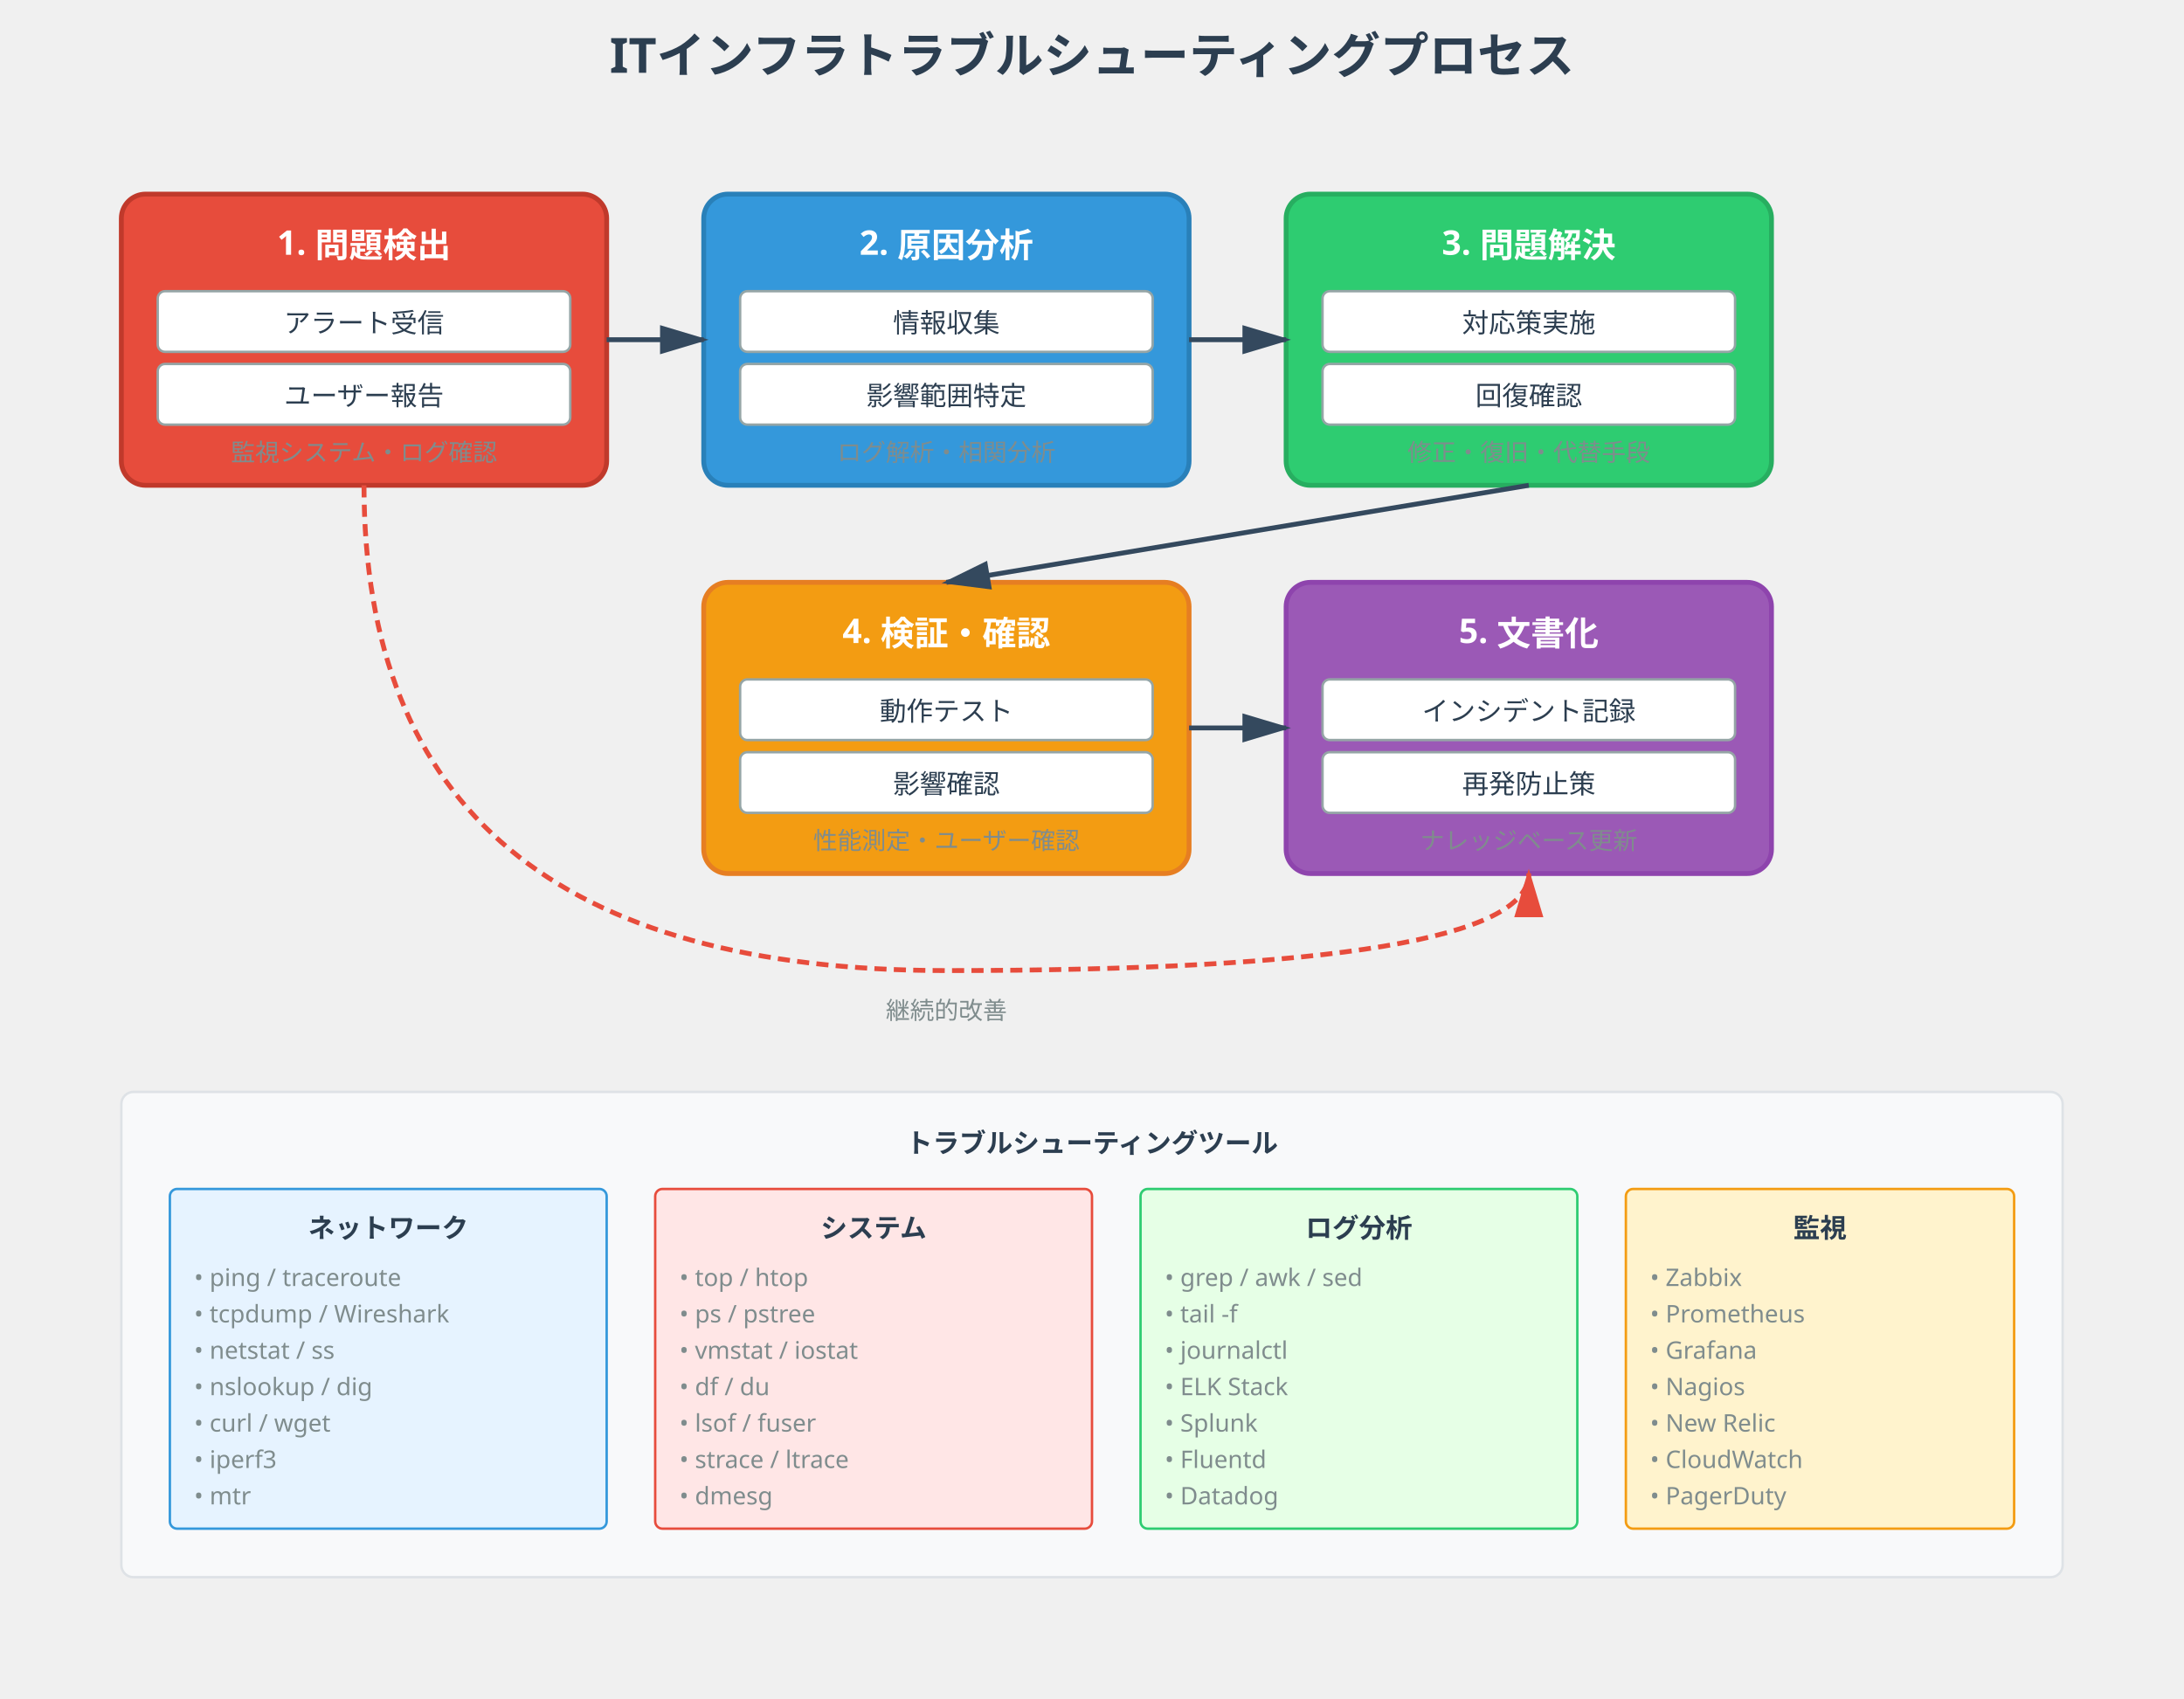
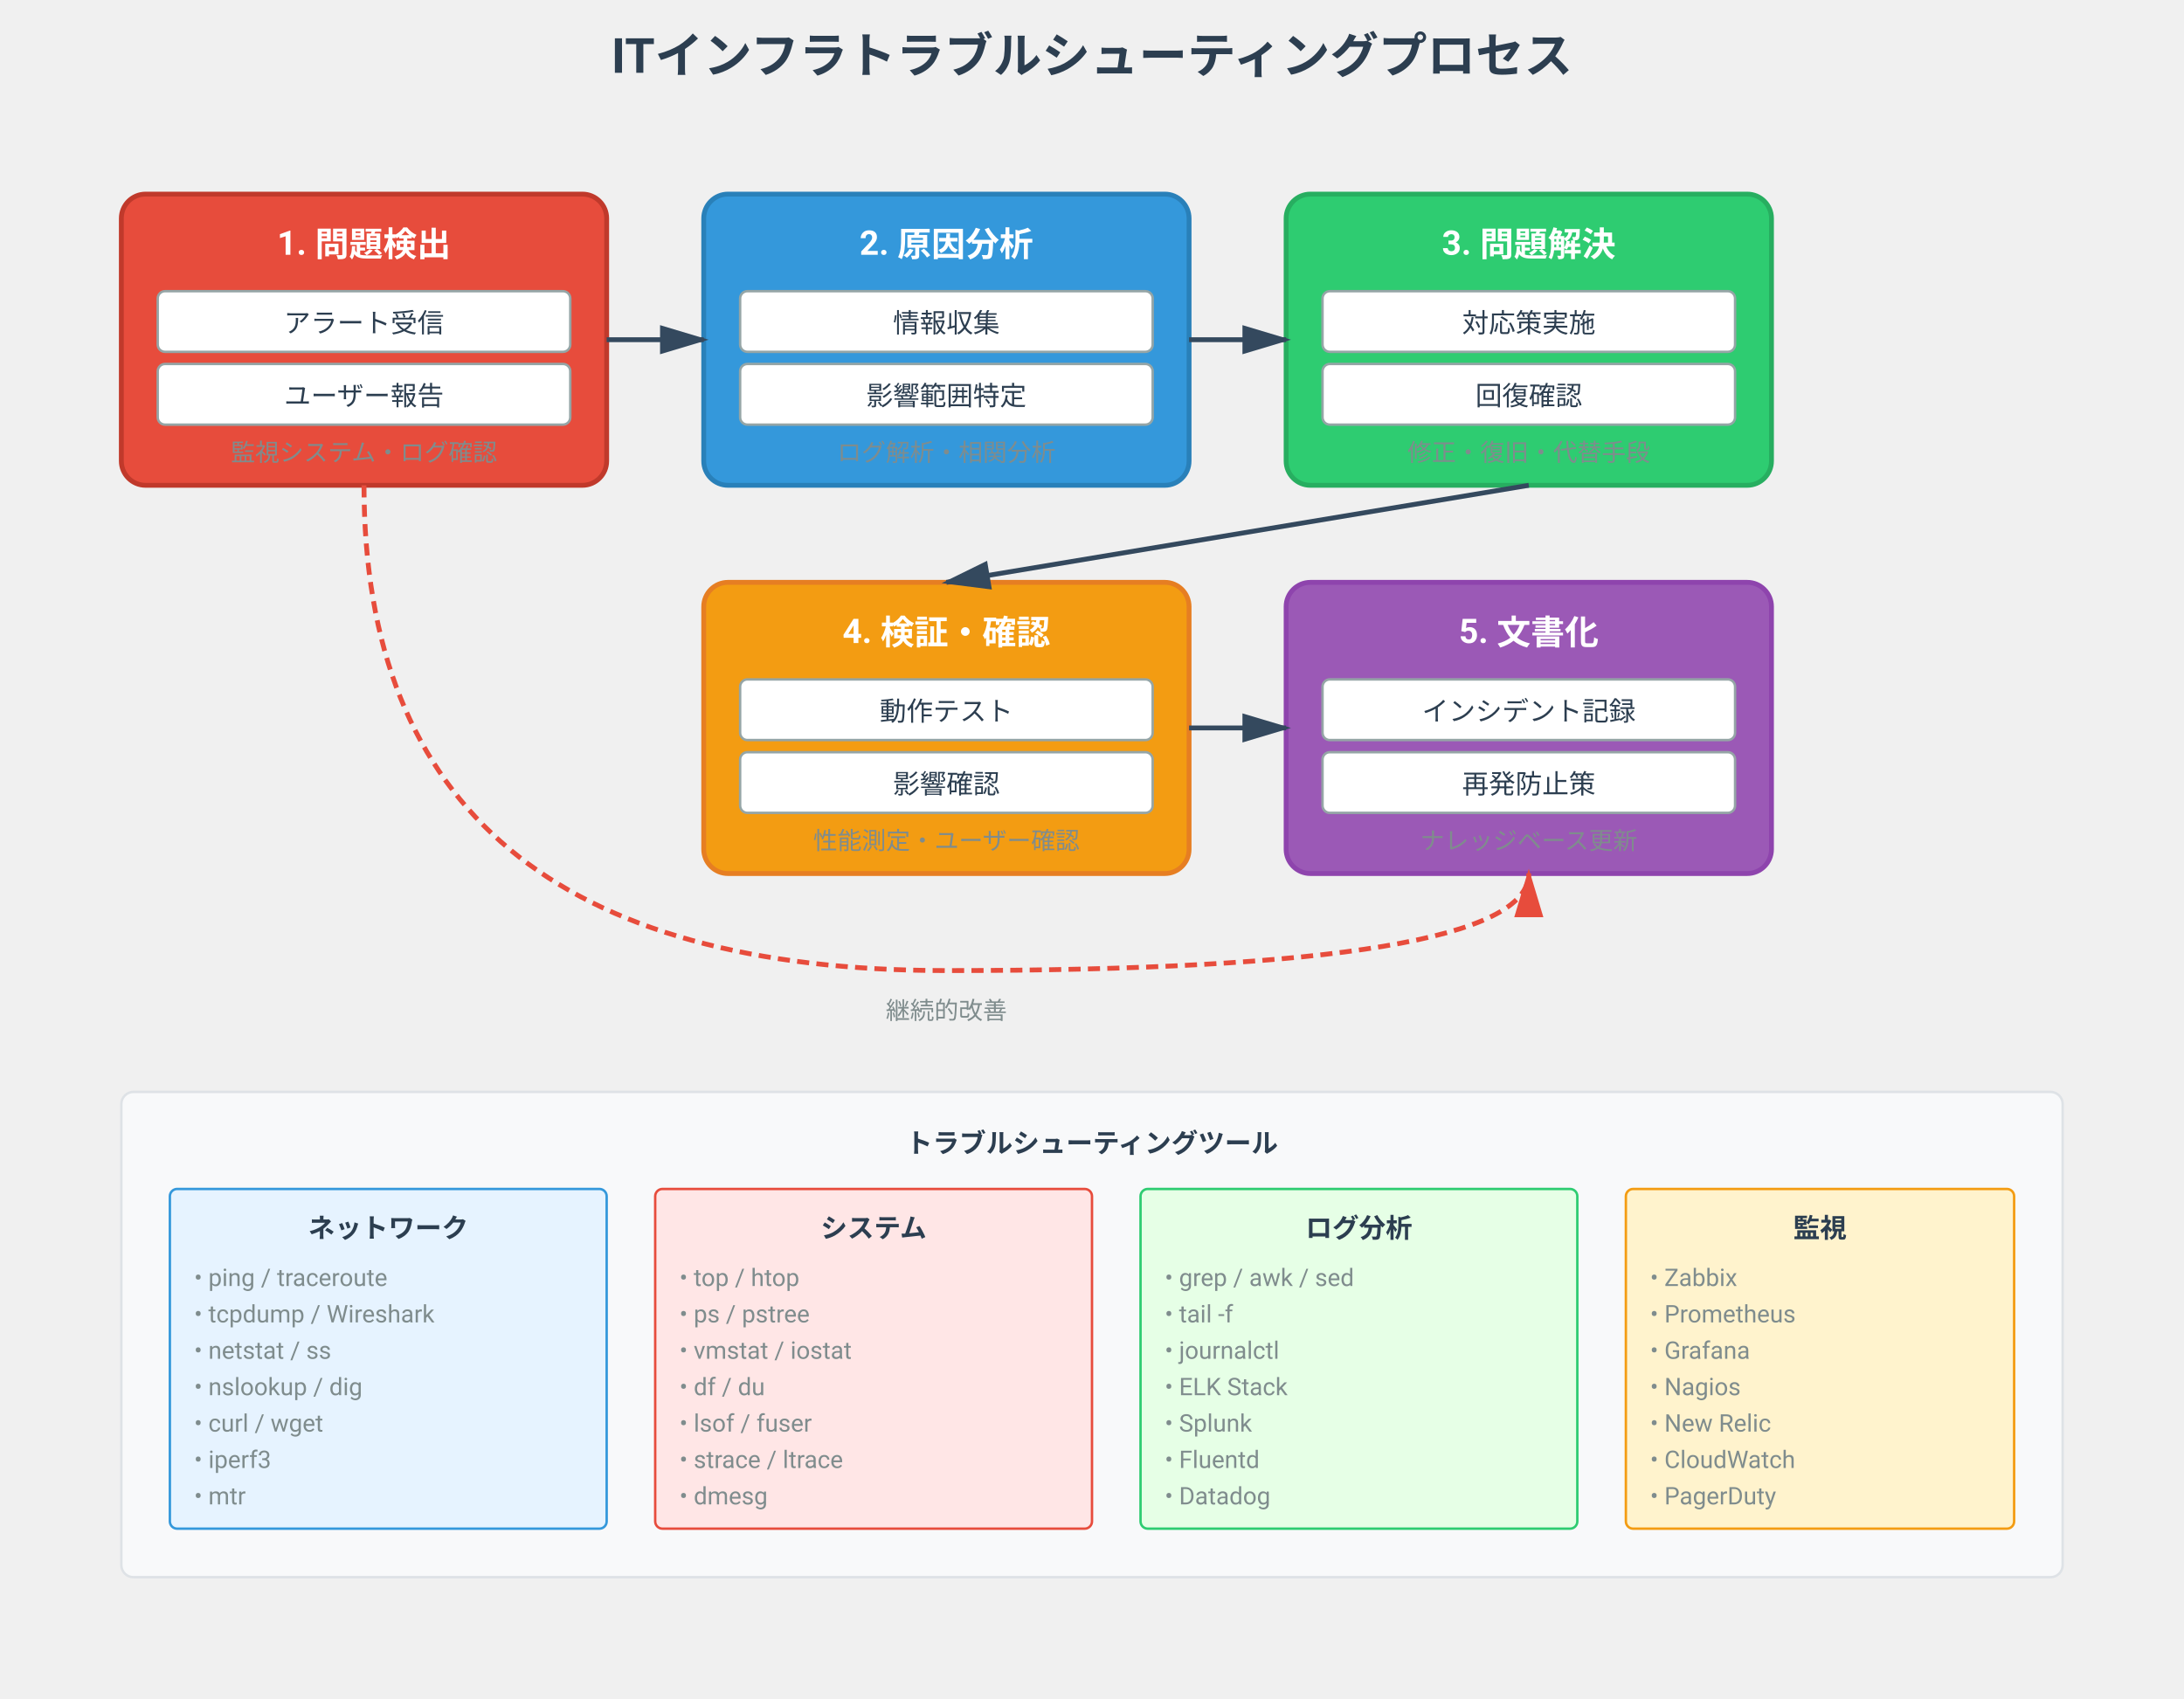
<svg xmlns="http://www.w3.org/2000/svg" width="900" height="700" viewBox="0 0 900 700">
  <defs>
    <style>
-       .title { font-family: 'Noto Sans JP', sans-serif; font-size: 20px; font-weight: bold; fill: #2c3e50; }
-       .stage-title { font-family: 'Noto Sans JP', sans-serif; font-size: 14px; font-weight: bold; fill: #fff; }
-       .method-text { font-family: 'Noto Sans JP', sans-serif; font-size: 11px; fill: #2c3e50; }
-       .small-text { font-family: 'Noto Sans JP', sans-serif; font-size: 10px; fill: #7f8c8d; }
+       .title { font-family: -apple-system, BlinkMacSystemFont, 'Segoe UI', Roboto, 'Helvetica Neue', Arial, 'Noto Sans', sans-serif, 'Apple Color Emoji', 'Segoe UI Emoji', 'Segoe UI Symbol', 'Noto Color Emoji'; font-size: 20px; font-weight: bold; fill: #2c3e50; }
+       .stage-title { font-family: -apple-system, BlinkMacSystemFont, 'Segoe UI', Roboto, 'Helvetica Neue', Arial, 'Noto Sans', sans-serif, 'Apple Color Emoji', 'Segoe UI Emoji', 'Segoe UI Symbol', 'Noto Color Emoji'; font-size: 14px; font-weight: bold; fill: #fff; }
+       .method-text { font-family: -apple-system, BlinkMacSystemFont, 'Segoe UI', Roboto, 'Helvetica Neue', Arial, 'Noto Sans', sans-serif, 'Apple Color Emoji', 'Segoe UI Emoji', 'Segoe UI Symbol', 'Noto Color Emoji'; font-size: 11px; fill: #2c3e50; }
+       .small-text { font-family: -apple-system, BlinkMacSystemFont, 'Segoe UI', Roboto, 'Helvetica Neue', Arial, 'Noto Sans', sans-serif, 'Apple Color Emoji', 'Segoe UI Emoji', 'Segoe UI Symbol', 'Noto Color Emoji'; font-size: 10px; fill: #7f8c8d; }
      .detection-box { fill: #e74c3c; stroke: #c0392b; stroke-width: 2; }
      .analysis-box { fill: #3498db; stroke: #2980b9; stroke-width: 2; }
      .resolution-box { fill: #2ecc71; stroke: #27ae60; stroke-width: 2; }
      .validation-box { fill: #f39c12; stroke: #e67e22; stroke-width: 2; }
      .documentation-box { fill: #9b59b6; stroke: #8e44ad; stroke-width: 2; }
      .component { fill: #fff; stroke: #95a5a6; stroke-width: 1; }
      .flow-arrow { stroke: #34495e; stroke-width: 2; fill: none; marker-end: url(#arrowhead); }
      .feedback-arrow { stroke: #e74c3c; stroke-width: 2; stroke-dasharray: 5,3; fill: none; marker-end: url(#arrowhead-red); }
    </style>
    <marker id="arrowhead" markerWidth="10" markerHeight="10" refX="9" refY="3" orient="auto">
      <polygon points="0 0, 10 3, 0 6" fill="#34495e" />
    </marker>
    <marker id="arrowhead-red" markerWidth="10" markerHeight="10" refX="9" refY="3" orient="auto">
      <polygon points="0 0, 10 3, 0 6" fill="#e74c3c" />
    </marker>
  </defs>
  <text x="450" y="30" class="title" text-anchor="middle">ITインフラトラブルシューティングプロセス</text>
  <g id="detection">
    <rect x="50" y="80" width="200" height="120" class="detection-box" rx="10" />
    <text x="150" y="105" class="stage-title" text-anchor="middle">1. 問題検出</text>
    <rect x="65" y="120" width="170" height="25" class="component" rx="3" />
    <text x="150" y="137" class="method-text" text-anchor="middle">アラート受信</text>
    <rect x="65" y="150" width="170" height="25" class="component" rx="3" />
    <text x="150" y="167" class="method-text" text-anchor="middle">ユーザー報告</text>
    <text x="150" y="190" class="small-text" text-anchor="middle">監視システム・ログ確認</text>
  </g>
  <g id="analysis">
    <rect x="290" y="80" width="200" height="120" class="analysis-box" rx="10" />
    <text x="390" y="105" class="stage-title" text-anchor="middle">2. 原因分析</text>
    <rect x="305" y="120" width="170" height="25" class="component" rx="3" />
    <text x="390" y="137" class="method-text" text-anchor="middle">情報収集</text>
    <rect x="305" y="150" width="170" height="25" class="component" rx="3" />
    <text x="390" y="167" class="method-text" text-anchor="middle">影響範囲特定</text>
    <text x="390" y="190" class="small-text" text-anchor="middle">ログ解析・相関分析</text>
  </g>
  <g id="resolution">
    <rect x="530" y="80" width="200" height="120" class="resolution-box" rx="10" />
    <text x="630" y="105" class="stage-title" text-anchor="middle">3. 問題解決</text>
    <rect x="545" y="120" width="170" height="25" class="component" rx="3" />
    <text x="630" y="137" class="method-text" text-anchor="middle">対応策実施</text>
    <rect x="545" y="150" width="170" height="25" class="component" rx="3" />
    <text x="630" y="167" class="method-text" text-anchor="middle">回復確認</text>
    <text x="630" y="190" class="small-text" text-anchor="middle">修正・復旧・代替手段</text>
  </g>
  <g id="validation">
    <rect x="290" y="240" width="200" height="120" class="validation-box" rx="10" />
    <text x="390" y="265" class="stage-title" text-anchor="middle">4. 検証・確認</text>
    <rect x="305" y="280" width="170" height="25" class="component" rx="3" />
    <text x="390" y="297" class="method-text" text-anchor="middle">動作テスト</text>
    <rect x="305" y="310" width="170" height="25" class="component" rx="3" />
    <text x="390" y="327" class="method-text" text-anchor="middle">影響確認</text>
    <text x="390" y="350" class="small-text" text-anchor="middle">性能測定・ユーザー確認</text>
  </g>
  <g id="documentation">
    <rect x="530" y="240" width="200" height="120" class="documentation-box" rx="10" />
    <text x="630" y="265" class="stage-title" text-anchor="middle">5. 文書化</text>
    <rect x="545" y="280" width="170" height="25" class="component" rx="3" />
    <text x="630" y="297" class="method-text" text-anchor="middle">インシデント記録</text>
    <rect x="545" y="310" width="170" height="25" class="component" rx="3" />
    <text x="630" y="327" class="method-text" text-anchor="middle">再発防止策</text>
    <text x="630" y="350" class="small-text" text-anchor="middle">ナレッジベース更新</text>
  </g>
  <path d="M 250 140 L 290 140" class="flow-arrow" />
  <path d="M 490 140 L 530 140" class="flow-arrow" />
  <path d="M 630 200 L 390 240" class="flow-arrow" />
  <path d="M 490 300 L 530 300" class="flow-arrow" />
  <path d="M 150 200 Q 150 400 390 400 Q 630 400 630 360" class="feedback-arrow" />
  <text x="390" y="420" class="small-text" text-anchor="middle">継続的改善</text>
  <g id="tools">
    <rect x="50" y="450" width="800" height="200" fill="#f8f9fa" stroke="#dee2e6" stroke-width="1" rx="5" />
    <text x="450" y="475" class="method-text" text-anchor="middle" font-weight="bold">トラブルシューティングツール</text>
    <rect x="70" y="490" width="180" height="140" fill="#e6f3ff" stroke="#3498db" stroke-width="1" rx="3" />
    <text x="160" y="510" class="method-text" text-anchor="middle" font-weight="bold">ネットワーク</text>
    <text x="80" y="530" class="small-text">• ping / traceroute</text>
    <text x="80" y="545" class="small-text">• tcpdump / Wireshark</text>
    <text x="80" y="560" class="small-text">• netstat / ss</text>
    <text x="80" y="575" class="small-text">• nslookup / dig</text>
    <text x="80" y="590" class="small-text">• curl / wget</text>
    <text x="80" y="605" class="small-text">• iperf3</text>
    <text x="80" y="620" class="small-text">• mtr</text>
    <rect x="270" y="490" width="180" height="140" fill="#ffe6e6" stroke="#e74c3c" stroke-width="1" rx="3" />
    <text x="360" y="510" class="method-text" text-anchor="middle" font-weight="bold">システム</text>
    <text x="280" y="530" class="small-text">• top / htop</text>
    <text x="280" y="545" class="small-text">• ps / pstree</text>
    <text x="280" y="560" class="small-text">• vmstat / iostat</text>
    <text x="280" y="575" class="small-text">• df / du</text>
    <text x="280" y="590" class="small-text">• lsof / fuser</text>
    <text x="280" y="605" class="small-text">• strace / ltrace</text>
    <text x="280" y="620" class="small-text">• dmesg</text>
    <rect x="470" y="490" width="180" height="140" fill="#e6ffe6" stroke="#2ecc71" stroke-width="1" rx="3" />
    <text x="560" y="510" class="method-text" text-anchor="middle" font-weight="bold">ログ分析</text>
    <text x="480" y="530" class="small-text">• grep / awk / sed</text>
    <text x="480" y="545" class="small-text">• tail -f</text>
    <text x="480" y="560" class="small-text">• journalctl</text>
    <text x="480" y="575" class="small-text">• ELK Stack</text>
    <text x="480" y="590" class="small-text">• Splunk</text>
    <text x="480" y="605" class="small-text">• Fluentd</text>
    <text x="480" y="620" class="small-text">• Datadog</text>
    <rect x="670" y="490" width="160" height="140" fill="#fff3cd" stroke="#f39c12" stroke-width="1" rx="3" />
    <text x="750" y="510" class="method-text" text-anchor="middle" font-weight="bold">監視</text>
    <text x="680" y="530" class="small-text">• Zabbix</text>
    <text x="680" y="545" class="small-text">• Prometheus</text>
    <text x="680" y="560" class="small-text">• Grafana</text>
    <text x="680" y="575" class="small-text">• Nagios</text>
    <text x="680" y="590" class="small-text">• New Relic</text>
    <text x="680" y="605" class="small-text">• CloudWatch</text>
    <text x="680" y="620" class="small-text">• PagerDuty</text>
  </g>
</svg>
